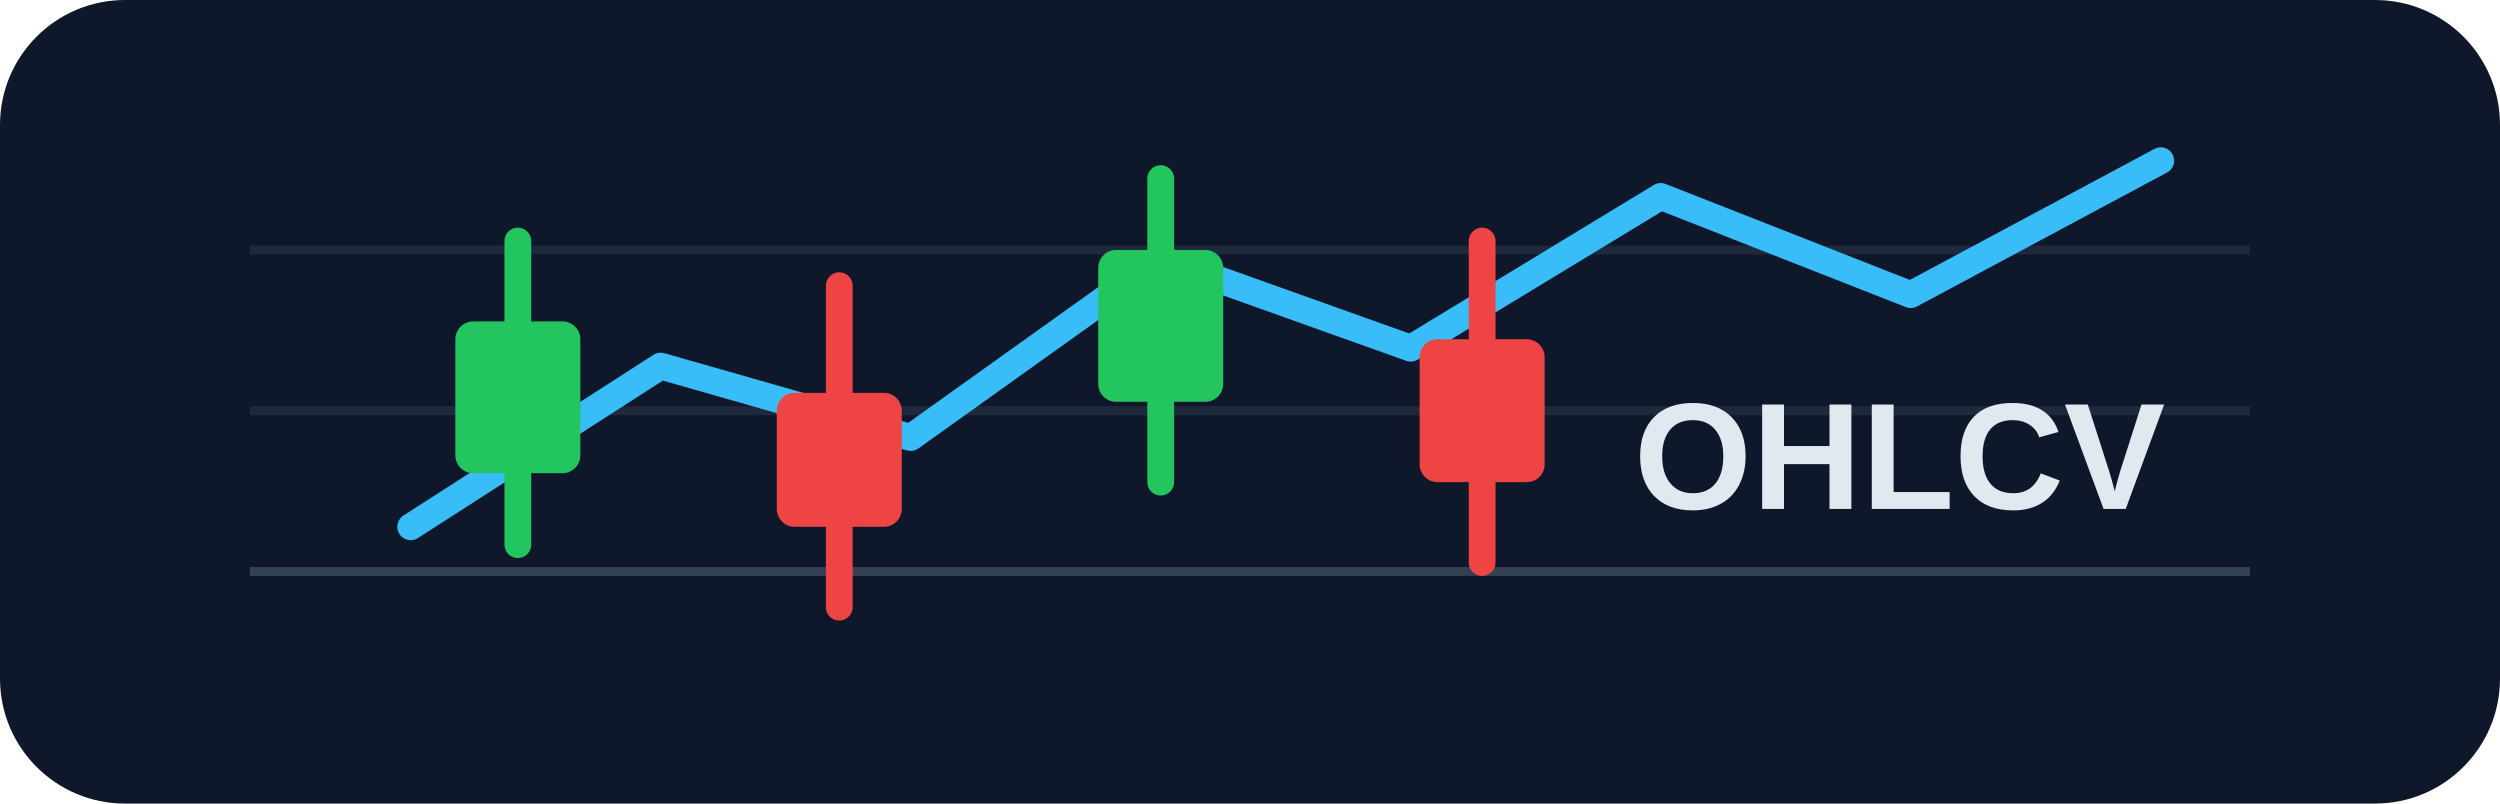
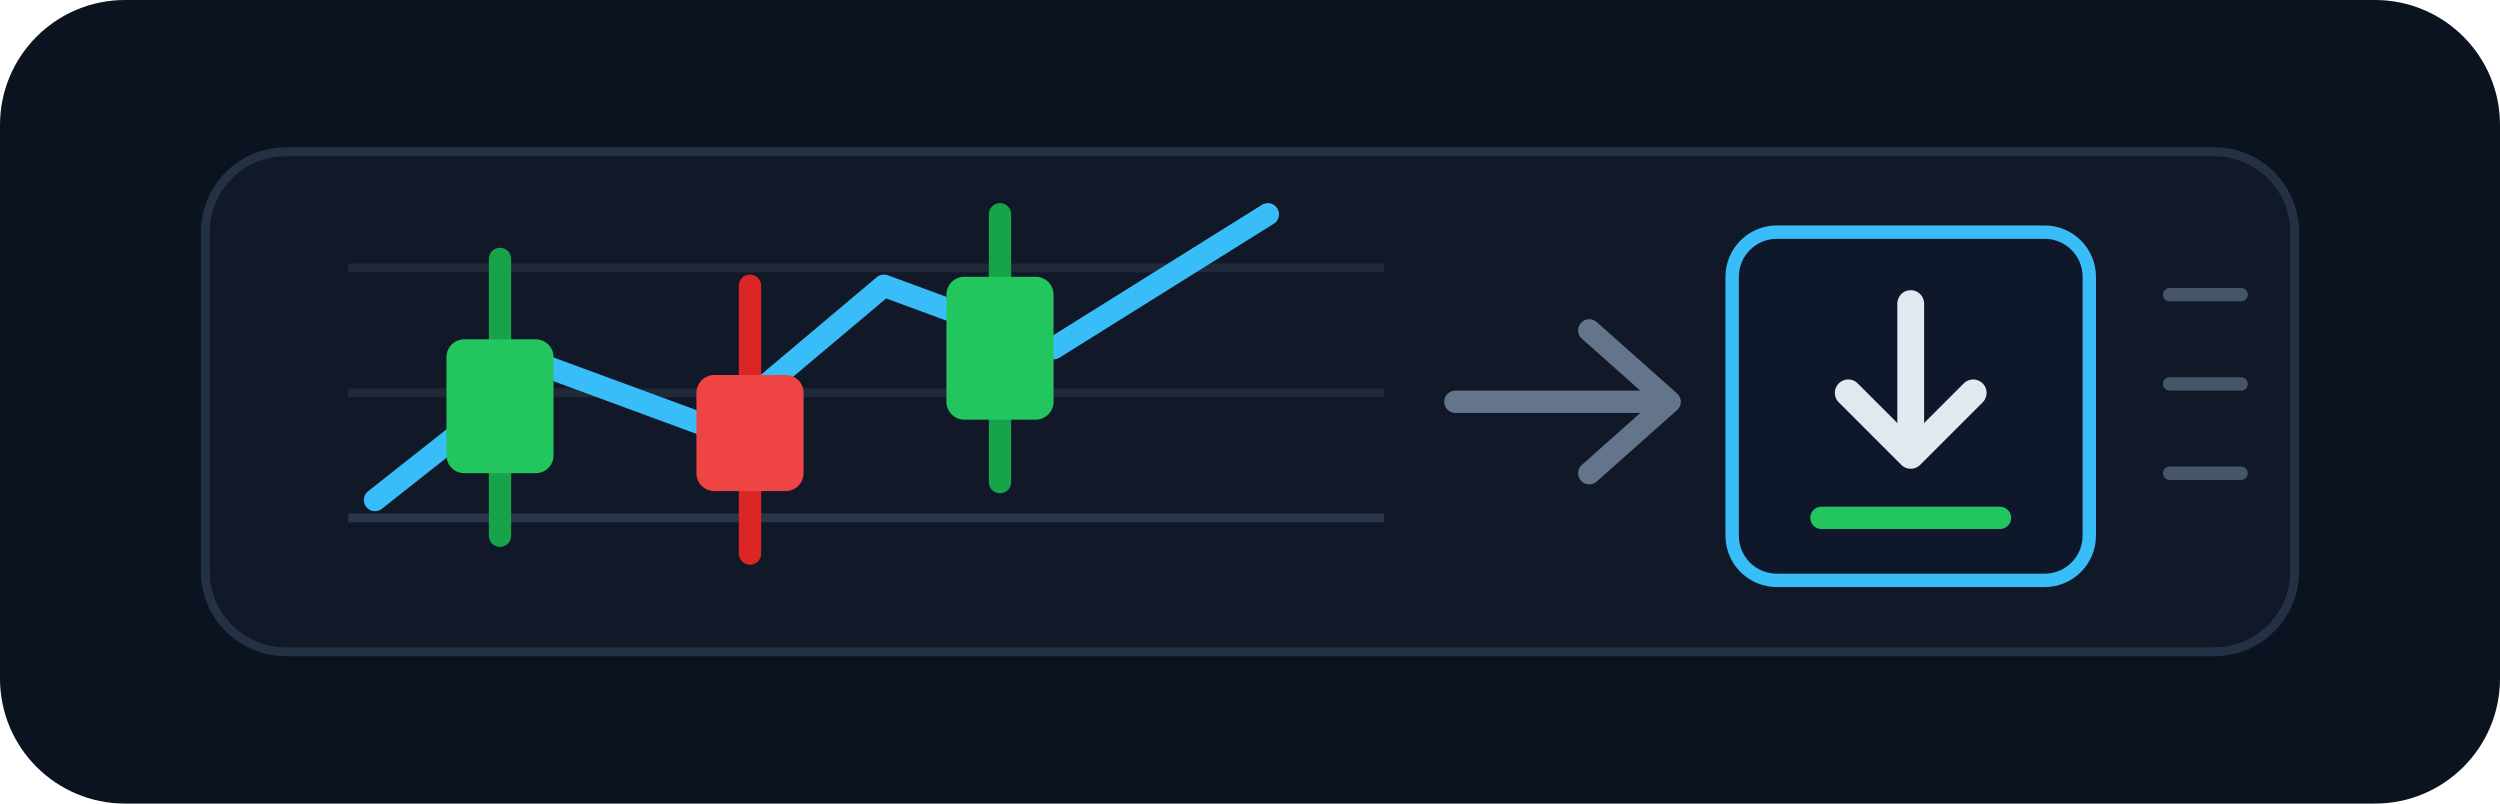
<svg xmlns="http://www.w3.org/2000/svg" width="560" height="180" viewBox="0 0 560 180" role="img" aria-labelledby="title desc">
-   <rect width="560" height="180" rx="28" fill="#0f172a" />
-   <path d="M56 128 H504" stroke="#334155" stroke-width="2" />
-   <path d="M56 92 H504" stroke="#1e293b" stroke-width="2" />
-   <path d="M56 56 H504" stroke="#1e293b" stroke-width="2" />
-   <path d="M92 118 L148 82 L204 98 L260 58 L316 78 L372 44 L428 66 L484 36" fill="none" stroke="#38bdf8" stroke-width="6" stroke-linecap="round" stroke-linejoin="round" />
-   <g stroke-width="6" stroke-linecap="round">
-     <line x1="116" y1="54" x2="116" y2="122" stroke="#22c55e" />
-     <rect x="102" y="72" width="28" height="34" rx="4" fill="#22c55e" />
-     <line x1="188" y1="64" x2="188" y2="136" stroke="#ef4444" />
-     <rect x="174" y="88" width="28" height="30" rx="4" fill="#ef4444" />
-     <line x1="260" y1="40" x2="260" y2="108" stroke="#22c55e" />
-     <rect x="246" y="56" width="28" height="34" rx="4" fill="#22c55e" />
-     <line x1="332" y1="54" x2="332" y2="126" stroke="#ef4444" />
-     <rect x="318" y="76" width="28" height="32" rx="4" fill="#ef4444" />
+   <rect width="560" height="180" rx="28" fill="#0b1220" />
+   <rect x="46" y="34" width="468" height="112" rx="18" fill="#111827" stroke="#243044" stroke-width="2" />
+   <path d="M78 116 H310" stroke="#293548" stroke-width="2" />
+   <path d="M78 88 H310" stroke="#1f2937" stroke-width="2" />
+   <path d="M78 60 H310" stroke="#1f2937" stroke-width="2" />
+   <path d="M84 112 L122 82 L160 96 L198 64 L236 78 L284 48" fill="none" stroke="#38bdf8" stroke-width="5" stroke-linecap="round" stroke-linejoin="round" />
+   <g stroke-width="5" stroke-linecap="round">
+     <line x1="112" y1="58" x2="112" y2="120" stroke="#16a34a" />
+     <rect x="100" y="76" width="24" height="30" rx="4" fill="#22c55e" />
+     <line x1="168" y1="64" x2="168" y2="124" stroke="#dc2626" />
+     <rect x="156" y="84" width="24" height="26" rx="4" fill="#ef4444" />
+     <line x1="224" y1="48" x2="224" y2="108" stroke="#16a34a" />
+     <rect x="212" y="62" width="24" height="32" rx="4" fill="#22c55e" />
  </g>
-   <g fill="#e2e8f0" font-family="Arial, Helvetica, sans-serif" font-size="34" font-weight="700">
-     <text x="366" y="114">OHLCV</text>
+   <path d="M326 90 H368" stroke="#64748b" stroke-width="5" stroke-linecap="round" />
+   <path d="M356 74 L374 90 L356 106" fill="none" stroke="#64748b" stroke-width="5" stroke-linecap="round" stroke-linejoin="round" />
+   <rect x="388" y="52" width="80" height="78" rx="10" fill="#0f172a" stroke="#38bdf8" stroke-width="3" />
+   <path d="M428 68 V100" stroke="#e2e8f0" stroke-width="6" stroke-linecap="round" />
+   <path d="M414 88 L428 102 L442 88" fill="none" stroke="#e2e8f0" stroke-width="6" stroke-linecap="round" stroke-linejoin="round" />
+   <path d="M408 116 H448" stroke="#22c55e" stroke-width="5" stroke-linecap="round" />
+   <g stroke="#475569" stroke-width="3" stroke-linecap="round">
+     <path d="M486 66 H502" />
+     <path d="M486 86 H502" />
+     <path d="M486 106 H502" />
  </g>
</svg>
